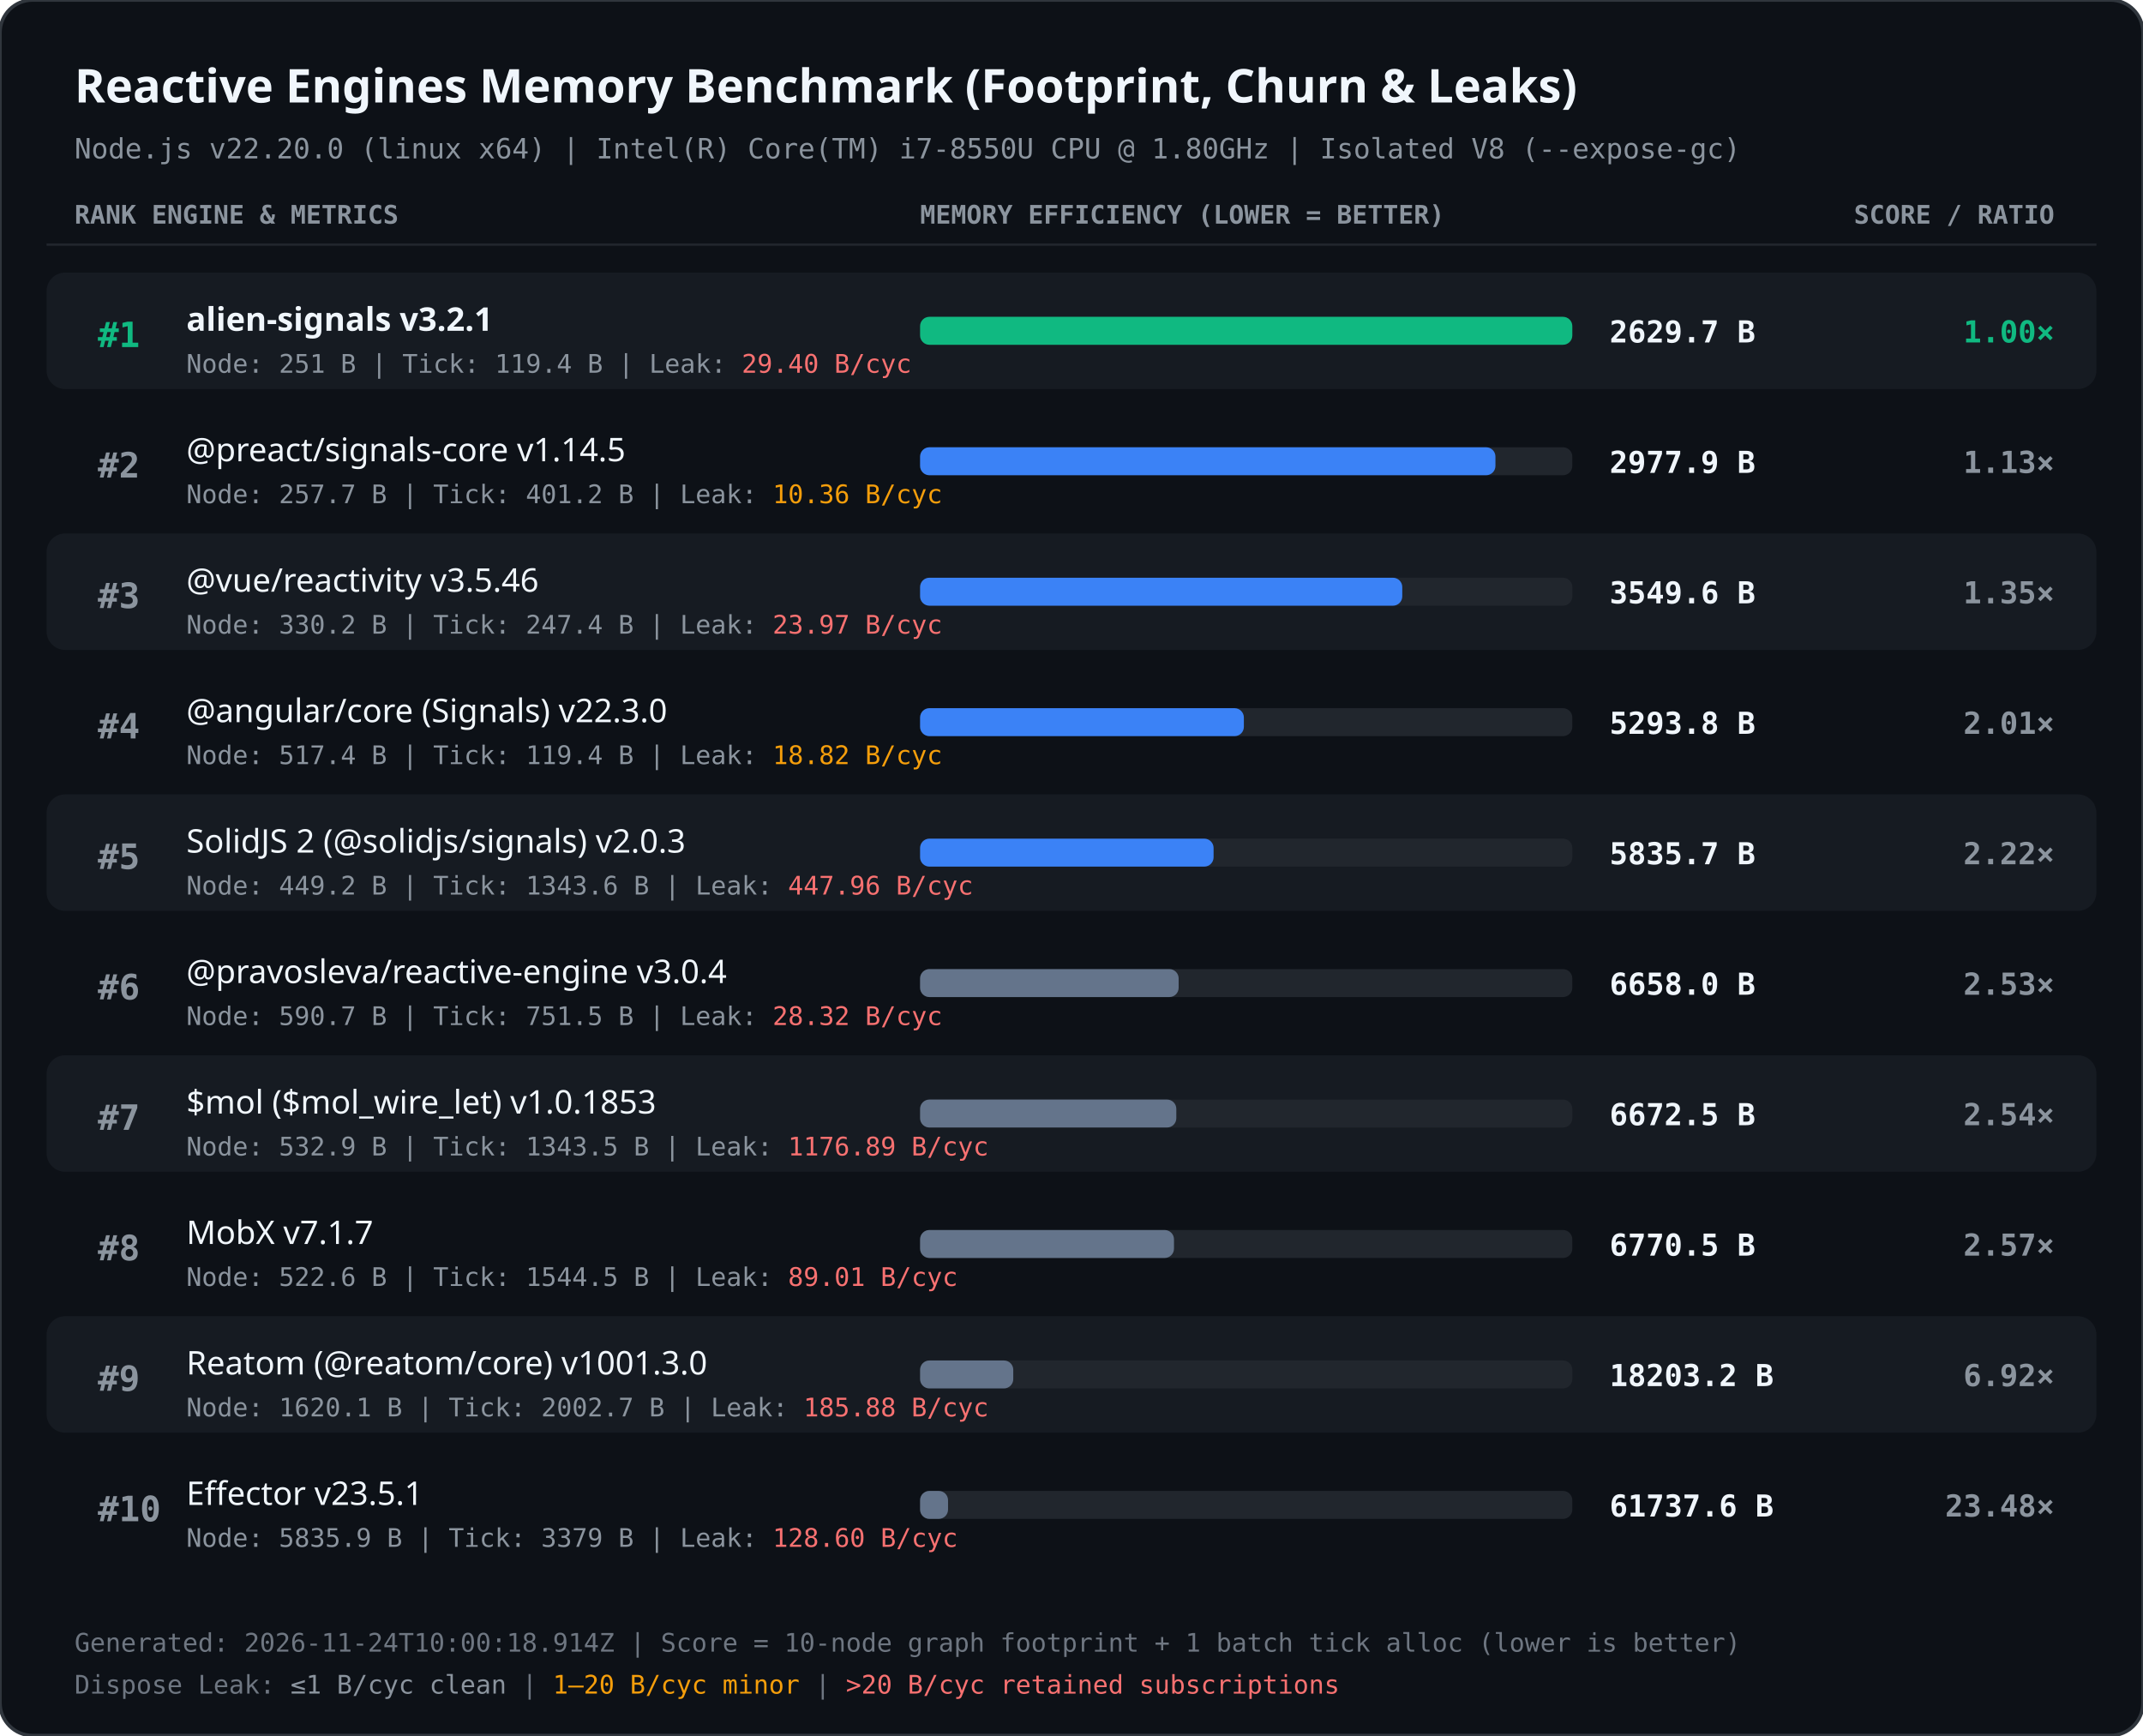
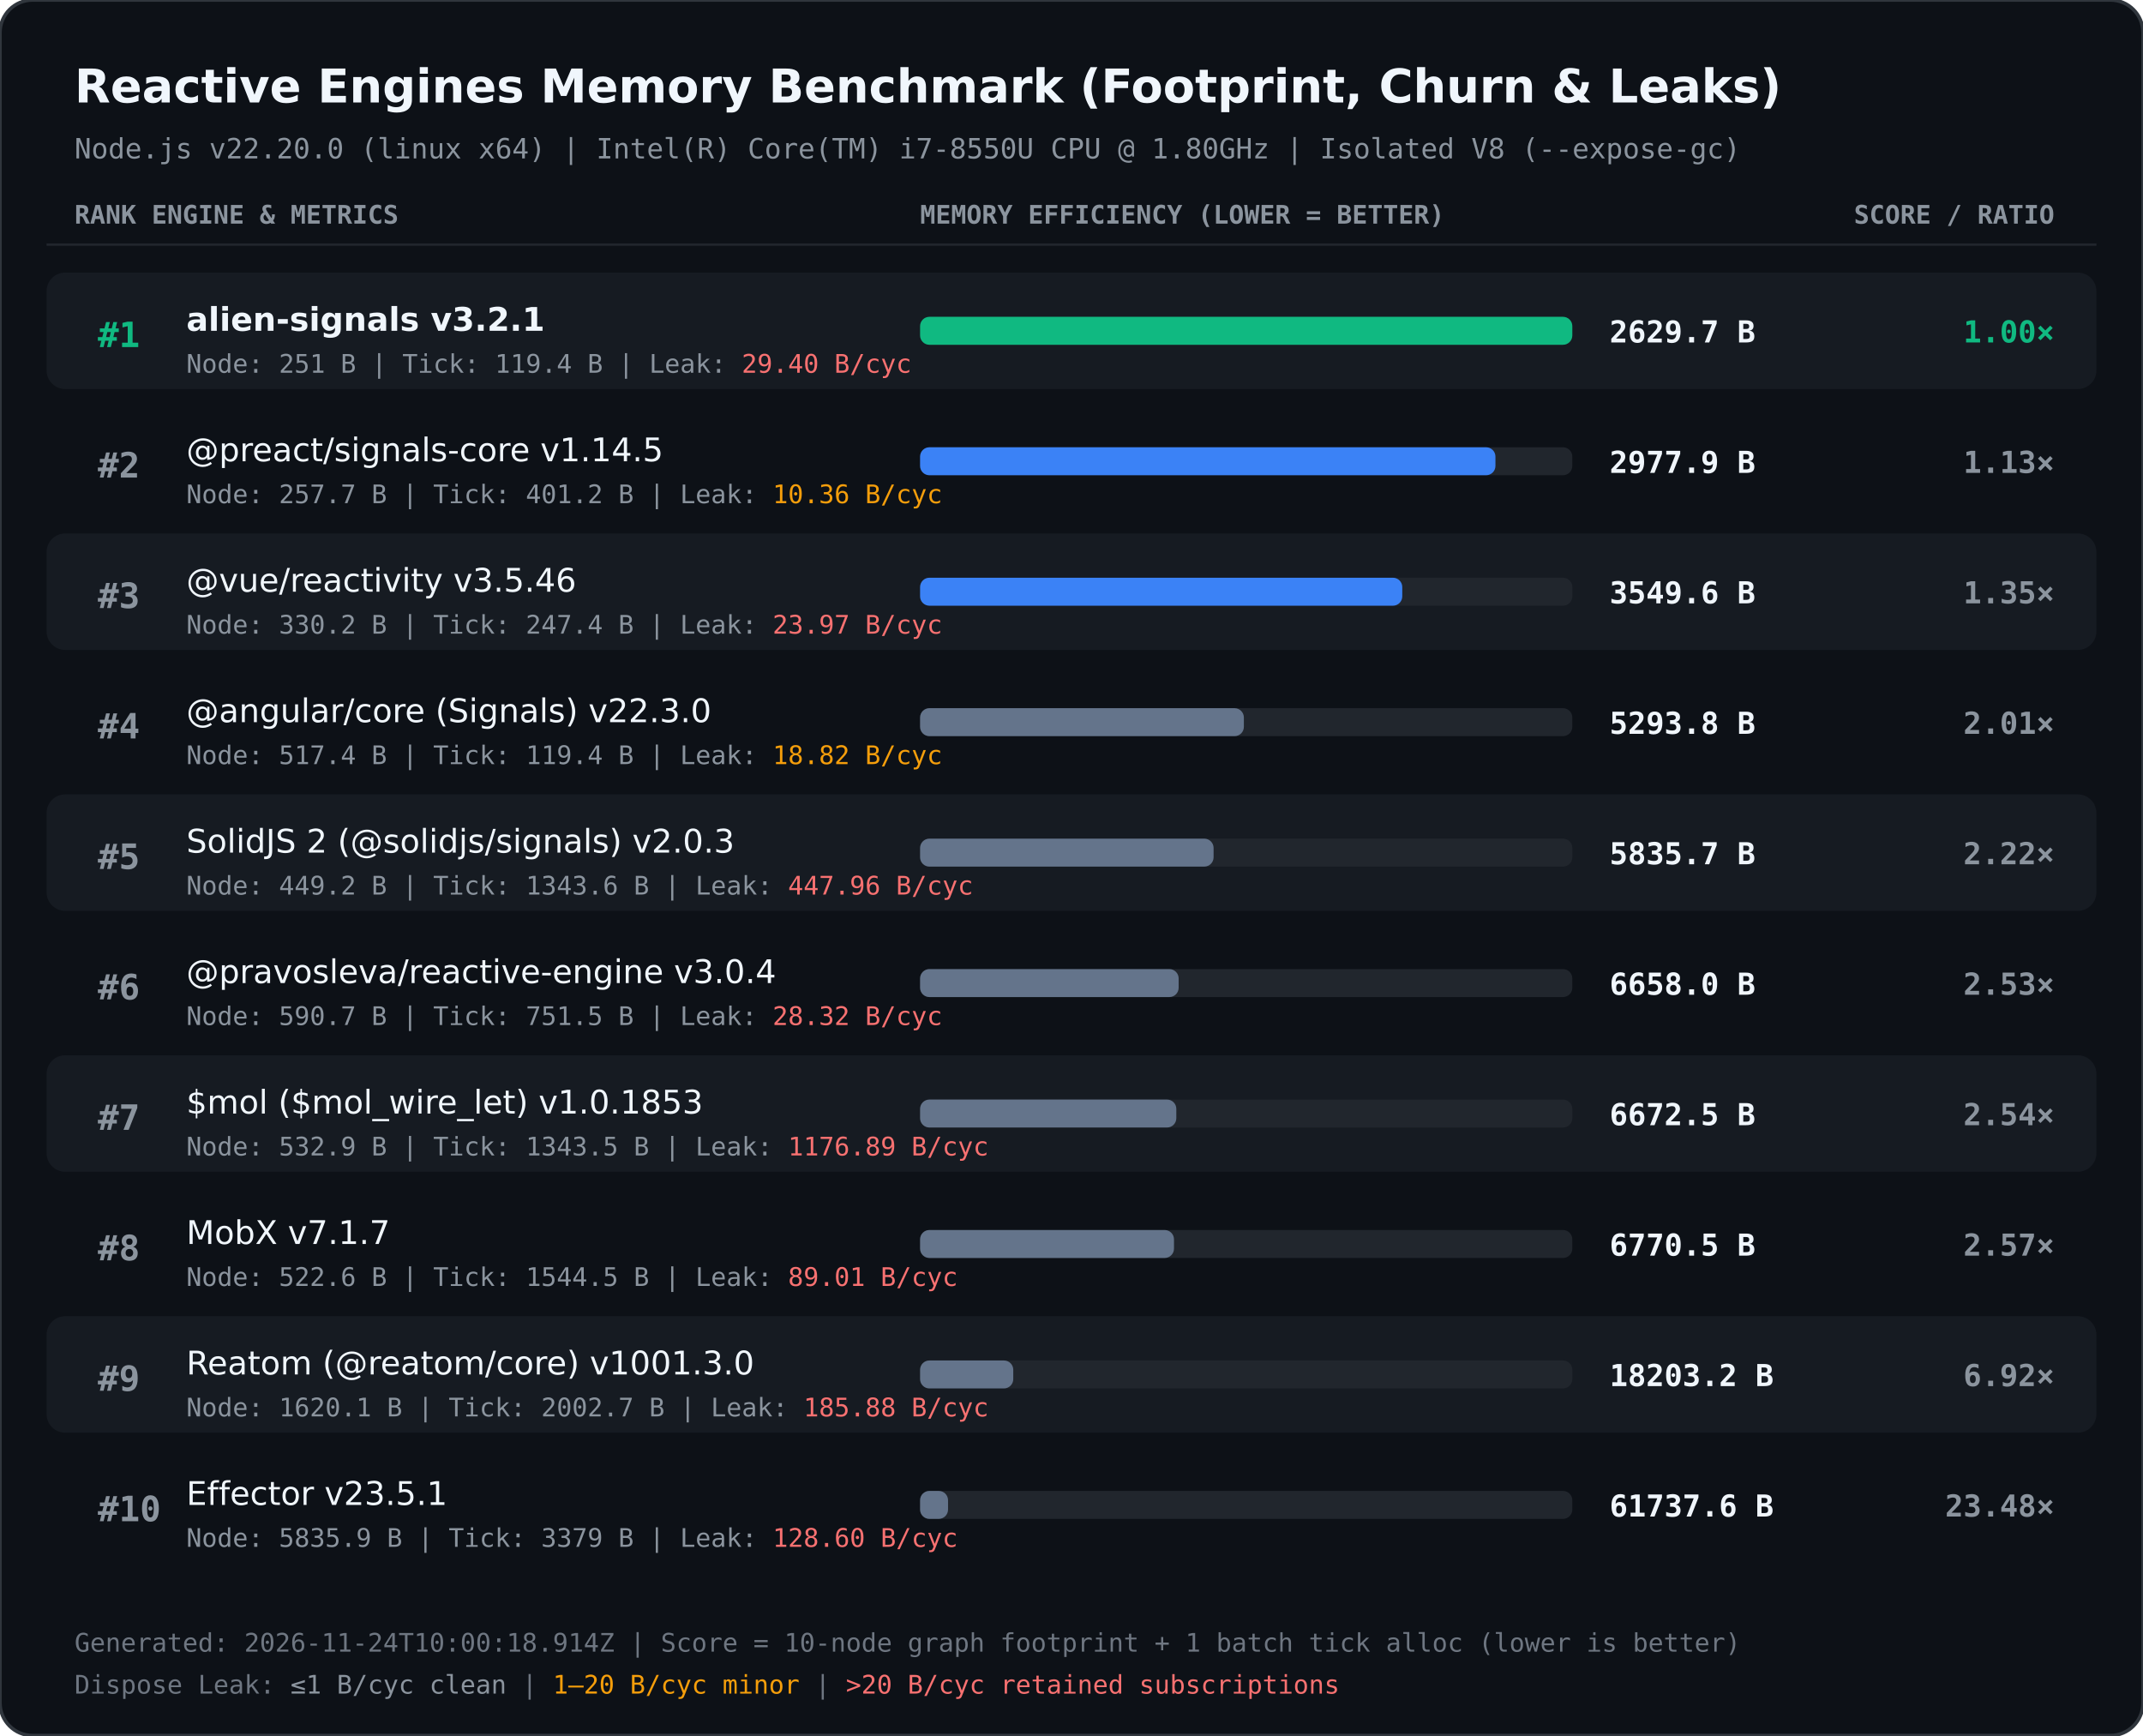
<svg xmlns="http://www.w3.org/2000/svg" width="920" height="745" viewBox="0 0 920 745">
  <rect width="100%" height="100%" rx="14" fill="#0d1117" stroke="#30363d" stroke-width="1.5" />
-   <text x="32" y="44" fill="#f0f6fc" font-family="sans-serif" font-size="20" font-weight="700">Reactive Engines Memory Benchmark (Footprint, Churn &amp; Leaks)</text>
-   <text x="32" y="68" fill="#8b949e" font-family="monospace" font-size="12">Node.js v22.20.0 (linux x64) | Intel(R) Core(TM) i7-8550U CPU @ 1.80GHz | Isolated V8 (--expose-gc)</text>
-   <text x="32" y="96" fill="#8b949e" font-family="monospace" font-size="11" font-weight="700">RANK  ENGINE &amp; METRICS</text>
-   <text x="395" y="96" fill="#8b949e" font-family="monospace" font-size="11" font-weight="700">MEMORY EFFICIENCY (LOWER = BETTER)</text>
-   <text x="882" y="96" text-anchor="end" fill="#8b949e" font-family="monospace" font-size="11" font-weight="700">SCORE / RATIO</text>
+   <text x="32" y="44" fill="#f0f6fc" font-family="'DejaVu Sans', 'Inter', 'Liberation Sans', sans-serif" font-size="20" font-weight="700">Reactive Engines Memory Benchmark (Footprint, Churn &amp; Leaks)</text>
+   <text x="32" y="68" fill="#8b949e" font-family="'DejaVu Sans Mono', 'JetBrains Mono', 'Fira Code', 'Liberation Mono', monospace" font-size="12">Node.js v22.20.0 (linux x64) | Intel(R) Core(TM) i7-8550U CPU @ 1.80GHz | Isolated V8 (--expose-gc)</text>
+   <text x="32" y="96" fill="#8b949e" font-family="'DejaVu Sans Mono', 'JetBrains Mono', 'Fira Code', 'Liberation Mono', monospace" font-size="11" font-weight="700">RANK  ENGINE &amp; METRICS</text>
+   <text x="395" y="96" fill="#8b949e" font-family="'DejaVu Sans Mono', 'JetBrains Mono', 'Fira Code', 'Liberation Mono', monospace" font-size="11" font-weight="700">MEMORY EFFICIENCY (LOWER = BETTER)</text>
+   <text x="882" y="96" text-anchor="end" fill="#8b949e" font-family="'DejaVu Sans Mono', 'JetBrains Mono', 'Fira Code', 'Liberation Mono', monospace" font-size="11" font-weight="700">SCORE / RATIO</text>
  <line x1="20" y1="105" x2="900" y2="105" stroke="#21262d" stroke-width="1" />
  <g transform="translate(0, 115)">
    <rect x="20" y="2" width="880" height="50" rx="8" fill="#161b22" />
-     <text x="42" y="34" fill="#10b981" font-family="monospace" font-size="15" font-weight="700">#1</text>
-     <text x="80" y="27" fill="#f0f6fc" font-family="sans-serif" font-size="14" font-weight="700">alien-signals v3.2.1</text>
-     <text x="80" y="45" fill="#8b949e" font-family="monospace" font-size="11">Node: 251 B | Tick: 119.4 B | Leak: <tspan fill="#f87171">29.40 B/cyc</tspan>
+     <text x="42" y="34" fill="#10b981" font-family="'DejaVu Sans Mono', 'JetBrains Mono', 'Fira Code', 'Liberation Mono', monospace" font-size="15" font-weight="700">#1</text>
+     <text x="80" y="27" fill="#f0f6fc" font-family="'DejaVu Sans', 'Inter', 'Liberation Sans', sans-serif" font-size="14" font-weight="700">alien-signals v3.2.1</text>
+     <text x="80" y="45" fill="#8b949e" font-family="'DejaVu Sans Mono', 'JetBrains Mono', 'Fira Code', 'Liberation Mono', monospace" font-size="11">Node: 251 B | Tick: 119.4 B | Leak: <tspan fill="#f87171">29.40 B/cyc</tspan>
    </text>
    <rect x="395" y="21" width="280" height="12" rx="4" fill="#21262d" />
    <rect x="395" y="21" width="280" height="12" rx="4" fill="#10b981" />
-     <text x="691" y="32" fill="#f0f6fc" font-family="monospace" font-size="13" font-weight="700">2629.7 B</text>
-     <text x="882" y="32" text-anchor="end" fill="#10b981" font-family="monospace" font-size="13" font-weight="700">1.00×</text>
+     <text x="691" y="32" fill="#f0f6fc" font-family="'DejaVu Sans Mono', 'JetBrains Mono', 'Fira Code', 'Liberation Mono', monospace" font-size="13" font-weight="700">2629.7 B</text>
+     <text x="882" y="32" text-anchor="end" fill="#10b981" font-family="'DejaVu Sans Mono', 'JetBrains Mono', 'Fira Code', 'Liberation Mono', monospace" font-size="13" font-weight="700">1.00×</text>
  </g>
  <g transform="translate(0, 171)">
    <rect x="20" y="2" width="880" height="50" rx="8" fill="#0d1117" />
-     <text x="42" y="34" fill="#8b949e" font-family="monospace" font-size="15" font-weight="700">#2</text>
-     <text x="80" y="27" fill="#f0f6fc" font-family="sans-serif" font-size="14" font-weight="500">@preact/signals-core v1.14.5</text>
-     <text x="80" y="45" fill="#8b949e" font-family="monospace" font-size="11">Node: 257.7 B | Tick: 401.2 B | Leak: <tspan fill="#f59e0b">10.36 B/cyc</tspan>
+     <text x="42" y="34" fill="#8b949e" font-family="'DejaVu Sans Mono', 'JetBrains Mono', 'Fira Code', 'Liberation Mono', monospace" font-size="15" font-weight="700">#2</text>
+     <text x="80" y="27" fill="#f0f6fc" font-family="'DejaVu Sans', 'Inter', 'Liberation Sans', sans-serif" font-size="14" font-weight="500">@preact/signals-core v1.14.5</text>
+     <text x="80" y="45" fill="#8b949e" font-family="'DejaVu Sans Mono', 'JetBrains Mono', 'Fira Code', 'Liberation Mono', monospace" font-size="11">Node: 257.7 B | Tick: 401.2 B | Leak: <tspan fill="#f59e0b">10.36 B/cyc</tspan>
    </text>
    <rect x="395" y="21" width="280" height="12" rx="4" fill="#21262d" />
    <rect x="395" y="21" width="247" height="12" rx="4" fill="#3b82f6" />
-     <text x="691" y="32" fill="#f0f6fc" font-family="monospace" font-size="13" font-weight="700">2977.9 B</text>
-     <text x="882" y="32" text-anchor="end" fill="#8b949e" font-family="monospace" font-size="13" font-weight="700">1.13×</text>
+     <text x="691" y="32" fill="#f0f6fc" font-family="'DejaVu Sans Mono', 'JetBrains Mono', 'Fira Code', 'Liberation Mono', monospace" font-size="13" font-weight="700">2977.9 B</text>
+     <text x="882" y="32" text-anchor="end" fill="#8b949e" font-family="'DejaVu Sans Mono', 'JetBrains Mono', 'Fira Code', 'Liberation Mono', monospace" font-size="13" font-weight="700">1.13×</text>
  </g>
  <g transform="translate(0, 227)">
    <rect x="20" y="2" width="880" height="50" rx="8" fill="#161b22" />
-     <text x="42" y="34" fill="#8b949e" font-family="monospace" font-size="15" font-weight="700">#3</text>
-     <text x="80" y="27" fill="#f0f6fc" font-family="sans-serif" font-size="14" font-weight="500">@vue/reactivity v3.5.46</text>
-     <text x="80" y="45" fill="#8b949e" font-family="monospace" font-size="11">Node: 330.2 B | Tick: 247.4 B | Leak: <tspan fill="#f87171">23.97 B/cyc</tspan>
+     <text x="42" y="34" fill="#8b949e" font-family="'DejaVu Sans Mono', 'JetBrains Mono', 'Fira Code', 'Liberation Mono', monospace" font-size="15" font-weight="700">#3</text>
+     <text x="80" y="27" fill="#f0f6fc" font-family="'DejaVu Sans', 'Inter', 'Liberation Sans', sans-serif" font-size="14" font-weight="500">@vue/reactivity v3.5.46</text>
+     <text x="80" y="45" fill="#8b949e" font-family="'DejaVu Sans Mono', 'JetBrains Mono', 'Fira Code', 'Liberation Mono', monospace" font-size="11">Node: 330.2 B | Tick: 247.4 B | Leak: <tspan fill="#f87171">23.97 B/cyc</tspan>
    </text>
    <rect x="395" y="21" width="280" height="12" rx="4" fill="#21262d" />
    <rect x="395" y="21" width="207" height="12" rx="4" fill="#3b82f6" />
-     <text x="691" y="32" fill="#f0f6fc" font-family="monospace" font-size="13" font-weight="700">3549.6 B</text>
-     <text x="882" y="32" text-anchor="end" fill="#8b949e" font-family="monospace" font-size="13" font-weight="700">1.35×</text>
+     <text x="691" y="32" fill="#f0f6fc" font-family="'DejaVu Sans Mono', 'JetBrains Mono', 'Fira Code', 'Liberation Mono', monospace" font-size="13" font-weight="700">3549.6 B</text>
+     <text x="882" y="32" text-anchor="end" fill="#8b949e" font-family="'DejaVu Sans Mono', 'JetBrains Mono', 'Fira Code', 'Liberation Mono', monospace" font-size="13" font-weight="700">1.35×</text>
  </g>
  <g transform="translate(0, 283)">
    <rect x="20" y="2" width="880" height="50" rx="8" fill="#0d1117" />
-     <text x="42" y="34" fill="#8b949e" font-family="monospace" font-size="15" font-weight="700">#4</text>
-     <text x="80" y="27" fill="#f0f6fc" font-family="sans-serif" font-size="14" font-weight="500">@angular/core (Signals) v22.3.0</text>
-     <text x="80" y="45" fill="#8b949e" font-family="monospace" font-size="11">Node: 517.4 B | Tick: 119.4 B | Leak: <tspan fill="#f59e0b">18.82 B/cyc</tspan>
+     <text x="42" y="34" fill="#8b949e" font-family="'DejaVu Sans Mono', 'JetBrains Mono', 'Fira Code', 'Liberation Mono', monospace" font-size="15" font-weight="700">#4</text>
+     <text x="80" y="27" fill="#f0f6fc" font-family="'DejaVu Sans', 'Inter', 'Liberation Sans', sans-serif" font-size="14" font-weight="500">@angular/core (Signals) v22.3.0</text>
+     <text x="80" y="45" fill="#8b949e" font-family="'DejaVu Sans Mono', 'JetBrains Mono', 'Fira Code', 'Liberation Mono', monospace" font-size="11">Node: 517.4 B | Tick: 119.4 B | Leak: <tspan fill="#f59e0b">18.82 B/cyc</tspan>
    </text>
    <rect x="395" y="21" width="280" height="12" rx="4" fill="#21262d" />
-     <rect x="395" y="21" width="139" height="12" rx="4" fill="#3b82f6" />
-     <text x="691" y="32" fill="#f0f6fc" font-family="monospace" font-size="13" font-weight="700">5293.8 B</text>
-     <text x="882" y="32" text-anchor="end" fill="#8b949e" font-family="monospace" font-size="13" font-weight="700">2.01×</text>
+     <rect x="395" y="21" width="139" height="12" rx="4" fill="#64748b" />
+     <text x="691" y="32" fill="#f0f6fc" font-family="'DejaVu Sans Mono', 'JetBrains Mono', 'Fira Code', 'Liberation Mono', monospace" font-size="13" font-weight="700">5293.8 B</text>
+     <text x="882" y="32" text-anchor="end" fill="#8b949e" font-family="'DejaVu Sans Mono', 'JetBrains Mono', 'Fira Code', 'Liberation Mono', monospace" font-size="13" font-weight="700">2.01×</text>
  </g>
  <g transform="translate(0, 339)">
    <rect x="20" y="2" width="880" height="50" rx="8" fill="#161b22" />
-     <text x="42" y="34" fill="#8b949e" font-family="monospace" font-size="15" font-weight="700">#5</text>
-     <text x="80" y="27" fill="#f0f6fc" font-family="sans-serif" font-size="14" font-weight="500">SolidJS 2 (@solidjs/signals) v2.0.3</text>
-     <text x="80" y="45" fill="#8b949e" font-family="monospace" font-size="11">Node: 449.2 B | Tick: 1343.6 B | Leak: <tspan fill="#f87171">447.96 B/cyc</tspan>
+     <text x="42" y="34" fill="#8b949e" font-family="'DejaVu Sans Mono', 'JetBrains Mono', 'Fira Code', 'Liberation Mono', monospace" font-size="15" font-weight="700">#5</text>
+     <text x="80" y="27" fill="#f0f6fc" font-family="'DejaVu Sans', 'Inter', 'Liberation Sans', sans-serif" font-size="14" font-weight="500">SolidJS 2 (@solidjs/signals) v2.0.3</text>
+     <text x="80" y="45" fill="#8b949e" font-family="'DejaVu Sans Mono', 'JetBrains Mono', 'Fira Code', 'Liberation Mono', monospace" font-size="11">Node: 449.2 B | Tick: 1343.6 B | Leak: <tspan fill="#f87171">447.96 B/cyc</tspan>
    </text>
    <rect x="395" y="21" width="280" height="12" rx="4" fill="#21262d" />
-     <rect x="395" y="21" width="126" height="12" rx="4" fill="#3b82f6" />
-     <text x="691" y="32" fill="#f0f6fc" font-family="monospace" font-size="13" font-weight="700">5835.7 B</text>
-     <text x="882" y="32" text-anchor="end" fill="#8b949e" font-family="monospace" font-size="13" font-weight="700">2.22×</text>
+     <rect x="395" y="21" width="126" height="12" rx="4" fill="#64748b" />
+     <text x="691" y="32" fill="#f0f6fc" font-family="'DejaVu Sans Mono', 'JetBrains Mono', 'Fira Code', 'Liberation Mono', monospace" font-size="13" font-weight="700">5835.7 B</text>
+     <text x="882" y="32" text-anchor="end" fill="#8b949e" font-family="'DejaVu Sans Mono', 'JetBrains Mono', 'Fira Code', 'Liberation Mono', monospace" font-size="13" font-weight="700">2.22×</text>
  </g>
  <g transform="translate(0, 395)">
    <rect x="20" y="2" width="880" height="50" rx="8" fill="#0d1117" />
-     <text x="42" y="34" fill="#8b949e" font-family="monospace" font-size="15" font-weight="700">#6</text>
-     <text x="80" y="27" fill="#f0f6fc" font-family="sans-serif" font-size="14" font-weight="500">@pravosleva/reactive-engine v3.0.4</text>
-     <text x="80" y="45" fill="#8b949e" font-family="monospace" font-size="11">Node: 590.7 B | Tick: 751.5 B | Leak: <tspan fill="#f87171">28.32 B/cyc</tspan>
+     <text x="42" y="34" fill="#8b949e" font-family="'DejaVu Sans Mono', 'JetBrains Mono', 'Fira Code', 'Liberation Mono', monospace" font-size="15" font-weight="700">#6</text>
+     <text x="80" y="27" fill="#f0f6fc" font-family="'DejaVu Sans', 'Inter', 'Liberation Sans', sans-serif" font-size="14" font-weight="500">@pravosleva/reactive-engine v3.0.4</text>
+     <text x="80" y="45" fill="#8b949e" font-family="'DejaVu Sans Mono', 'JetBrains Mono', 'Fira Code', 'Liberation Mono', monospace" font-size="11">Node: 590.7 B | Tick: 751.5 B | Leak: <tspan fill="#f87171">28.32 B/cyc</tspan>
    </text>
    <rect x="395" y="21" width="280" height="12" rx="4" fill="#21262d" />
    <rect x="395" y="21" width="111" height="12" rx="4" fill="#64748b" />
-     <text x="691" y="32" fill="#f0f6fc" font-family="monospace" font-size="13" font-weight="700">6658.0 B</text>
-     <text x="882" y="32" text-anchor="end" fill="#8b949e" font-family="monospace" font-size="13" font-weight="700">2.53×</text>
+     <text x="691" y="32" fill="#f0f6fc" font-family="'DejaVu Sans Mono', 'JetBrains Mono', 'Fira Code', 'Liberation Mono', monospace" font-size="13" font-weight="700">6658.0 B</text>
+     <text x="882" y="32" text-anchor="end" fill="#8b949e" font-family="'DejaVu Sans Mono', 'JetBrains Mono', 'Fira Code', 'Liberation Mono', monospace" font-size="13" font-weight="700">2.53×</text>
  </g>
  <g transform="translate(0, 451)">
    <rect x="20" y="2" width="880" height="50" rx="8" fill="#161b22" />
-     <text x="42" y="34" fill="#8b949e" font-family="monospace" font-size="15" font-weight="700">#7</text>
-     <text x="80" y="27" fill="#f0f6fc" font-family="sans-serif" font-size="14" font-weight="500">$mol ($mol_wire_let) v1.0.1853</text>
-     <text x="80" y="45" fill="#8b949e" font-family="monospace" font-size="11">Node: 532.9 B | Tick: 1343.5 B | Leak: <tspan fill="#f87171">1176.89 B/cyc</tspan>
+     <text x="42" y="34" fill="#8b949e" font-family="'DejaVu Sans Mono', 'JetBrains Mono', 'Fira Code', 'Liberation Mono', monospace" font-size="15" font-weight="700">#7</text>
+     <text x="80" y="27" fill="#f0f6fc" font-family="'DejaVu Sans', 'Inter', 'Liberation Sans', sans-serif" font-size="14" font-weight="500">$mol ($mol_wire_let) v1.0.1853</text>
+     <text x="80" y="45" fill="#8b949e" font-family="'DejaVu Sans Mono', 'JetBrains Mono', 'Fira Code', 'Liberation Mono', monospace" font-size="11">Node: 532.9 B | Tick: 1343.5 B | Leak: <tspan fill="#f87171">1176.89 B/cyc</tspan>
    </text>
    <rect x="395" y="21" width="280" height="12" rx="4" fill="#21262d" />
    <rect x="395" y="21" width="110" height="12" rx="4" fill="#64748b" />
-     <text x="691" y="32" fill="#f0f6fc" font-family="monospace" font-size="13" font-weight="700">6672.5 B</text>
-     <text x="882" y="32" text-anchor="end" fill="#8b949e" font-family="monospace" font-size="13" font-weight="700">2.54×</text>
+     <text x="691" y="32" fill="#f0f6fc" font-family="'DejaVu Sans Mono', 'JetBrains Mono', 'Fira Code', 'Liberation Mono', monospace" font-size="13" font-weight="700">6672.5 B</text>
+     <text x="882" y="32" text-anchor="end" fill="#8b949e" font-family="'DejaVu Sans Mono', 'JetBrains Mono', 'Fira Code', 'Liberation Mono', monospace" font-size="13" font-weight="700">2.54×</text>
  </g>
  <g transform="translate(0, 507)">
    <rect x="20" y="2" width="880" height="50" rx="8" fill="#0d1117" />
-     <text x="42" y="34" fill="#8b949e" font-family="monospace" font-size="15" font-weight="700">#8</text>
-     <text x="80" y="27" fill="#f0f6fc" font-family="sans-serif" font-size="14" font-weight="500">MobX v7.1.7</text>
-     <text x="80" y="45" fill="#8b949e" font-family="monospace" font-size="11">Node: 522.6 B | Tick: 1544.5 B | Leak: <tspan fill="#f87171">89.01 B/cyc</tspan>
+     <text x="42" y="34" fill="#8b949e" font-family="'DejaVu Sans Mono', 'JetBrains Mono', 'Fira Code', 'Liberation Mono', monospace" font-size="15" font-weight="700">#8</text>
+     <text x="80" y="27" fill="#f0f6fc" font-family="'DejaVu Sans', 'Inter', 'Liberation Sans', sans-serif" font-size="14" font-weight="500">MobX v7.1.7</text>
+     <text x="80" y="45" fill="#8b949e" font-family="'DejaVu Sans Mono', 'JetBrains Mono', 'Fira Code', 'Liberation Mono', monospace" font-size="11">Node: 522.6 B | Tick: 1544.5 B | Leak: <tspan fill="#f87171">89.01 B/cyc</tspan>
    </text>
    <rect x="395" y="21" width="280" height="12" rx="4" fill="#21262d" />
    <rect x="395" y="21" width="109" height="12" rx="4" fill="#64748b" />
-     <text x="691" y="32" fill="#f0f6fc" font-family="monospace" font-size="13" font-weight="700">6770.5 B</text>
-     <text x="882" y="32" text-anchor="end" fill="#8b949e" font-family="monospace" font-size="13" font-weight="700">2.57×</text>
+     <text x="691" y="32" fill="#f0f6fc" font-family="'DejaVu Sans Mono', 'JetBrains Mono', 'Fira Code', 'Liberation Mono', monospace" font-size="13" font-weight="700">6770.5 B</text>
+     <text x="882" y="32" text-anchor="end" fill="#8b949e" font-family="'DejaVu Sans Mono', 'JetBrains Mono', 'Fira Code', 'Liberation Mono', monospace" font-size="13" font-weight="700">2.57×</text>
  </g>
  <g transform="translate(0, 563)">
    <rect x="20" y="2" width="880" height="50" rx="8" fill="#161b22" />
-     <text x="42" y="34" fill="#8b949e" font-family="monospace" font-size="15" font-weight="700">#9</text>
-     <text x="80" y="27" fill="#f0f6fc" font-family="sans-serif" font-size="14" font-weight="500">Reatom (@reatom/core) v1001.3.0</text>
-     <text x="80" y="45" fill="#8b949e" font-family="monospace" font-size="11">Node: 1620.1 B | Tick: 2002.7 B | Leak: <tspan fill="#f87171">185.88 B/cyc</tspan>
+     <text x="42" y="34" fill="#8b949e" font-family="'DejaVu Sans Mono', 'JetBrains Mono', 'Fira Code', 'Liberation Mono', monospace" font-size="15" font-weight="700">#9</text>
+     <text x="80" y="27" fill="#f0f6fc" font-family="'DejaVu Sans', 'Inter', 'Liberation Sans', sans-serif" font-size="14" font-weight="500">Reatom (@reatom/core) v1001.3.0</text>
+     <text x="80" y="45" fill="#8b949e" font-family="'DejaVu Sans Mono', 'JetBrains Mono', 'Fira Code', 'Liberation Mono', monospace" font-size="11">Node: 1620.1 B | Tick: 2002.7 B | Leak: <tspan fill="#f87171">185.88 B/cyc</tspan>
    </text>
    <rect x="395" y="21" width="280" height="12" rx="4" fill="#21262d" />
    <rect x="395" y="21" width="40" height="12" rx="4" fill="#64748b" />
-     <text x="691" y="32" fill="#f0f6fc" font-family="monospace" font-size="13" font-weight="700">18203.2 B</text>
-     <text x="882" y="32" text-anchor="end" fill="#8b949e" font-family="monospace" font-size="13" font-weight="700">6.92×</text>
+     <text x="691" y="32" fill="#f0f6fc" font-family="'DejaVu Sans Mono', 'JetBrains Mono', 'Fira Code', 'Liberation Mono', monospace" font-size="13" font-weight="700">18203.2 B</text>
+     <text x="882" y="32" text-anchor="end" fill="#8b949e" font-family="'DejaVu Sans Mono', 'JetBrains Mono', 'Fira Code', 'Liberation Mono', monospace" font-size="13" font-weight="700">6.92×</text>
  </g>
  <g transform="translate(0, 619)">
    <rect x="20" y="2" width="880" height="50" rx="8" fill="#0d1117" />
-     <text x="42" y="34" fill="#8b949e" font-family="monospace" font-size="15" font-weight="700">#10</text>
-     <text x="80" y="27" fill="#f0f6fc" font-family="sans-serif" font-size="14" font-weight="500">Effector v23.5.1</text>
-     <text x="80" y="45" fill="#8b949e" font-family="monospace" font-size="11">Node: 5835.9 B | Tick: 3379 B | Leak: <tspan fill="#f87171">128.60 B/cyc</tspan>
+     <text x="42" y="34" fill="#8b949e" font-family="'DejaVu Sans Mono', 'JetBrains Mono', 'Fira Code', 'Liberation Mono', monospace" font-size="15" font-weight="700">#10</text>
+     <text x="80" y="27" fill="#f0f6fc" font-family="'DejaVu Sans', 'Inter', 'Liberation Sans', sans-serif" font-size="14" font-weight="500">Effector v23.5.1</text>
+     <text x="80" y="45" fill="#8b949e" font-family="'DejaVu Sans Mono', 'JetBrains Mono', 'Fira Code', 'Liberation Mono', monospace" font-size="11">Node: 5835.9 B | Tick: 3379 B | Leak: <tspan fill="#f87171">128.60 B/cyc</tspan>
    </text>
    <rect x="395" y="21" width="280" height="12" rx="4" fill="#21262d" />
    <rect x="395" y="21" width="12" height="12" rx="4" fill="#64748b" />
-     <text x="691" y="32" fill="#f0f6fc" font-family="monospace" font-size="13" font-weight="700">61737.6 B</text>
-     <text x="882" y="32" text-anchor="end" fill="#8b949e" font-family="monospace" font-size="13" font-weight="700">23.48×</text>
+     <text x="691" y="32" fill="#f0f6fc" font-family="'DejaVu Sans Mono', 'JetBrains Mono', 'Fira Code', 'Liberation Mono', monospace" font-size="13" font-weight="700">61737.6 B</text>
+     <text x="882" y="32" text-anchor="end" fill="#8b949e" font-family="'DejaVu Sans Mono', 'JetBrains Mono', 'Fira Code', 'Liberation Mono', monospace" font-size="13" font-weight="700">23.48×</text>
  </g>
-   <text x="32" y="709" fill="#6e7681" font-family="monospace" font-size="11">Generated: 2026-11-24T10:00:18.914Z | Score = 10-node graph footprint + 1 batch tick alloc (lower is better)</text>
-   <text x="32" y="727" fill="#6e7681" font-family="monospace" font-size="11">Dispose Leak: <tspan fill="#8b949e">≤1 B/cyc clean</tspan> | <tspan fill="#f59e0b">1–20 B/cyc minor</tspan> | <tspan fill="#f87171">&gt;20 B/cyc retained subscriptions</tspan>
+   <text x="32" y="709" fill="#6e7681" font-family="'DejaVu Sans Mono', 'JetBrains Mono', 'Fira Code', 'Liberation Mono', monospace" font-size="11">Generated: 2026-11-24T10:00:18.914Z | Score = 10-node graph footprint + 1 batch tick alloc (lower is better)</text>
+   <text x="32" y="727" fill="#6e7681" font-family="'DejaVu Sans Mono', 'JetBrains Mono', 'Fira Code', 'Liberation Mono', monospace" font-size="11">Dispose Leak: <tspan fill="#8b949e">≤1 B/cyc clean</tspan> | <tspan fill="#f59e0b">1–20 B/cyc minor</tspan> | <tspan fill="#f87171">&gt;20 B/cyc retained subscriptions</tspan>
  </text>
</svg>
